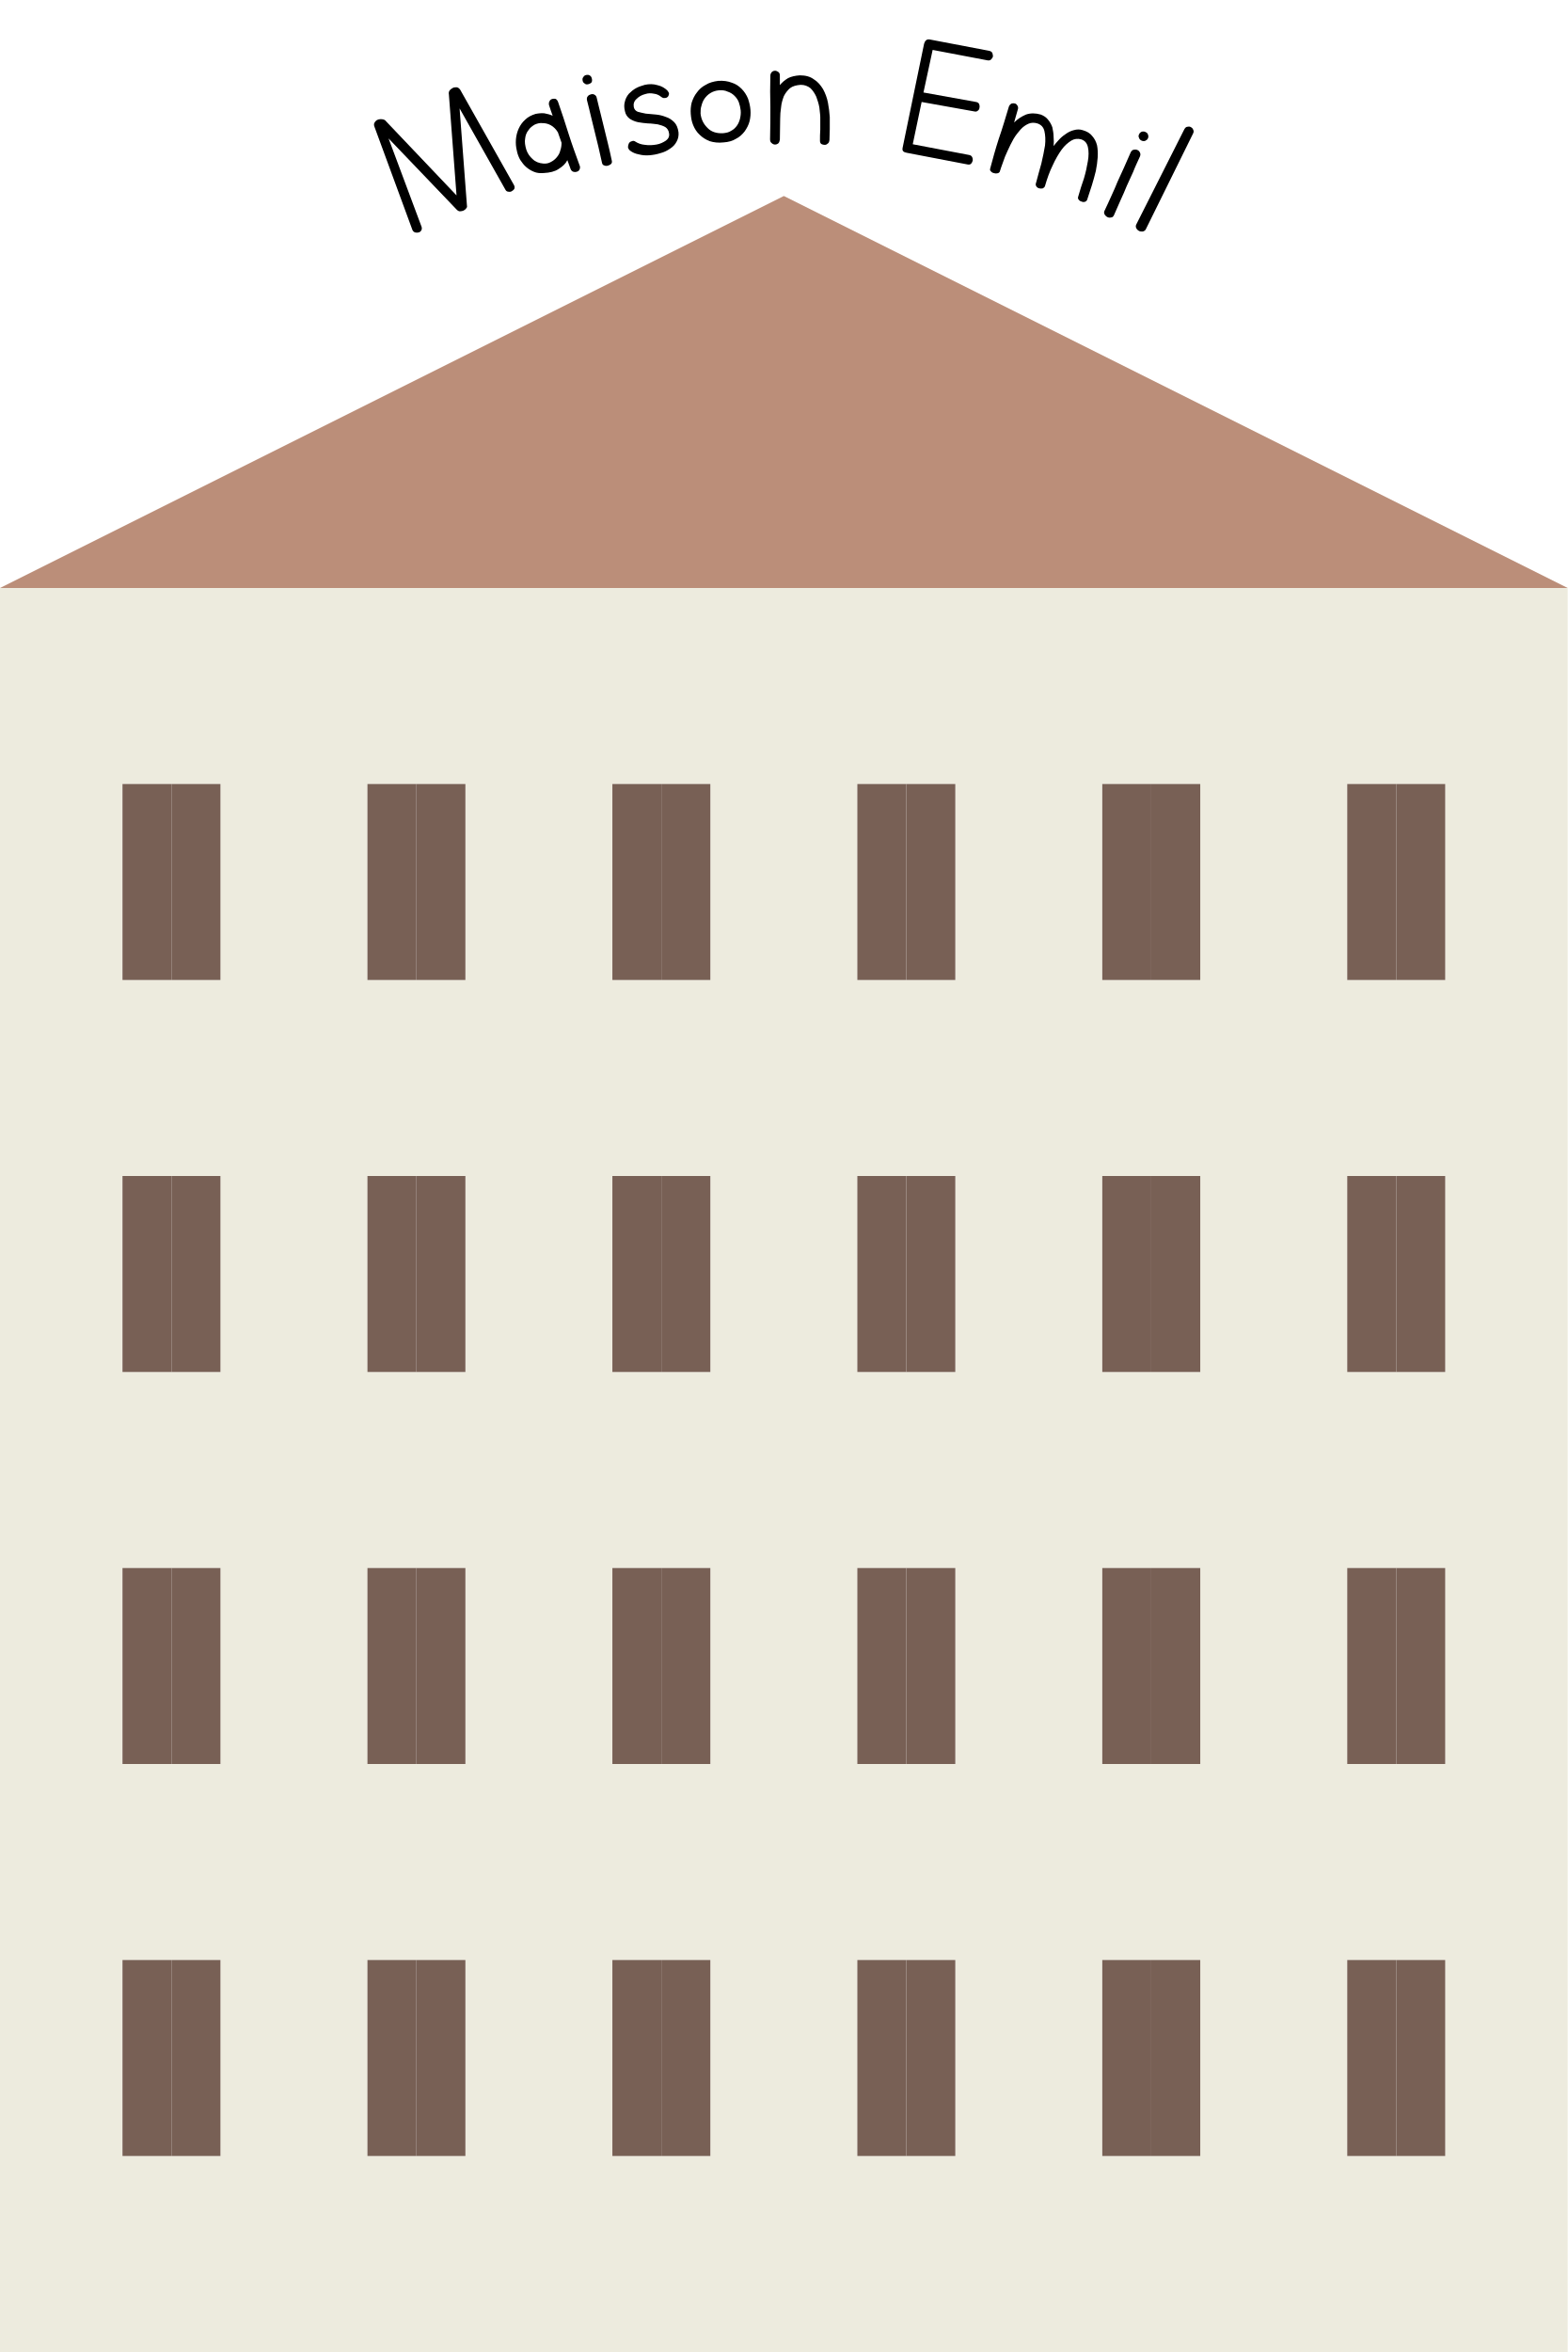
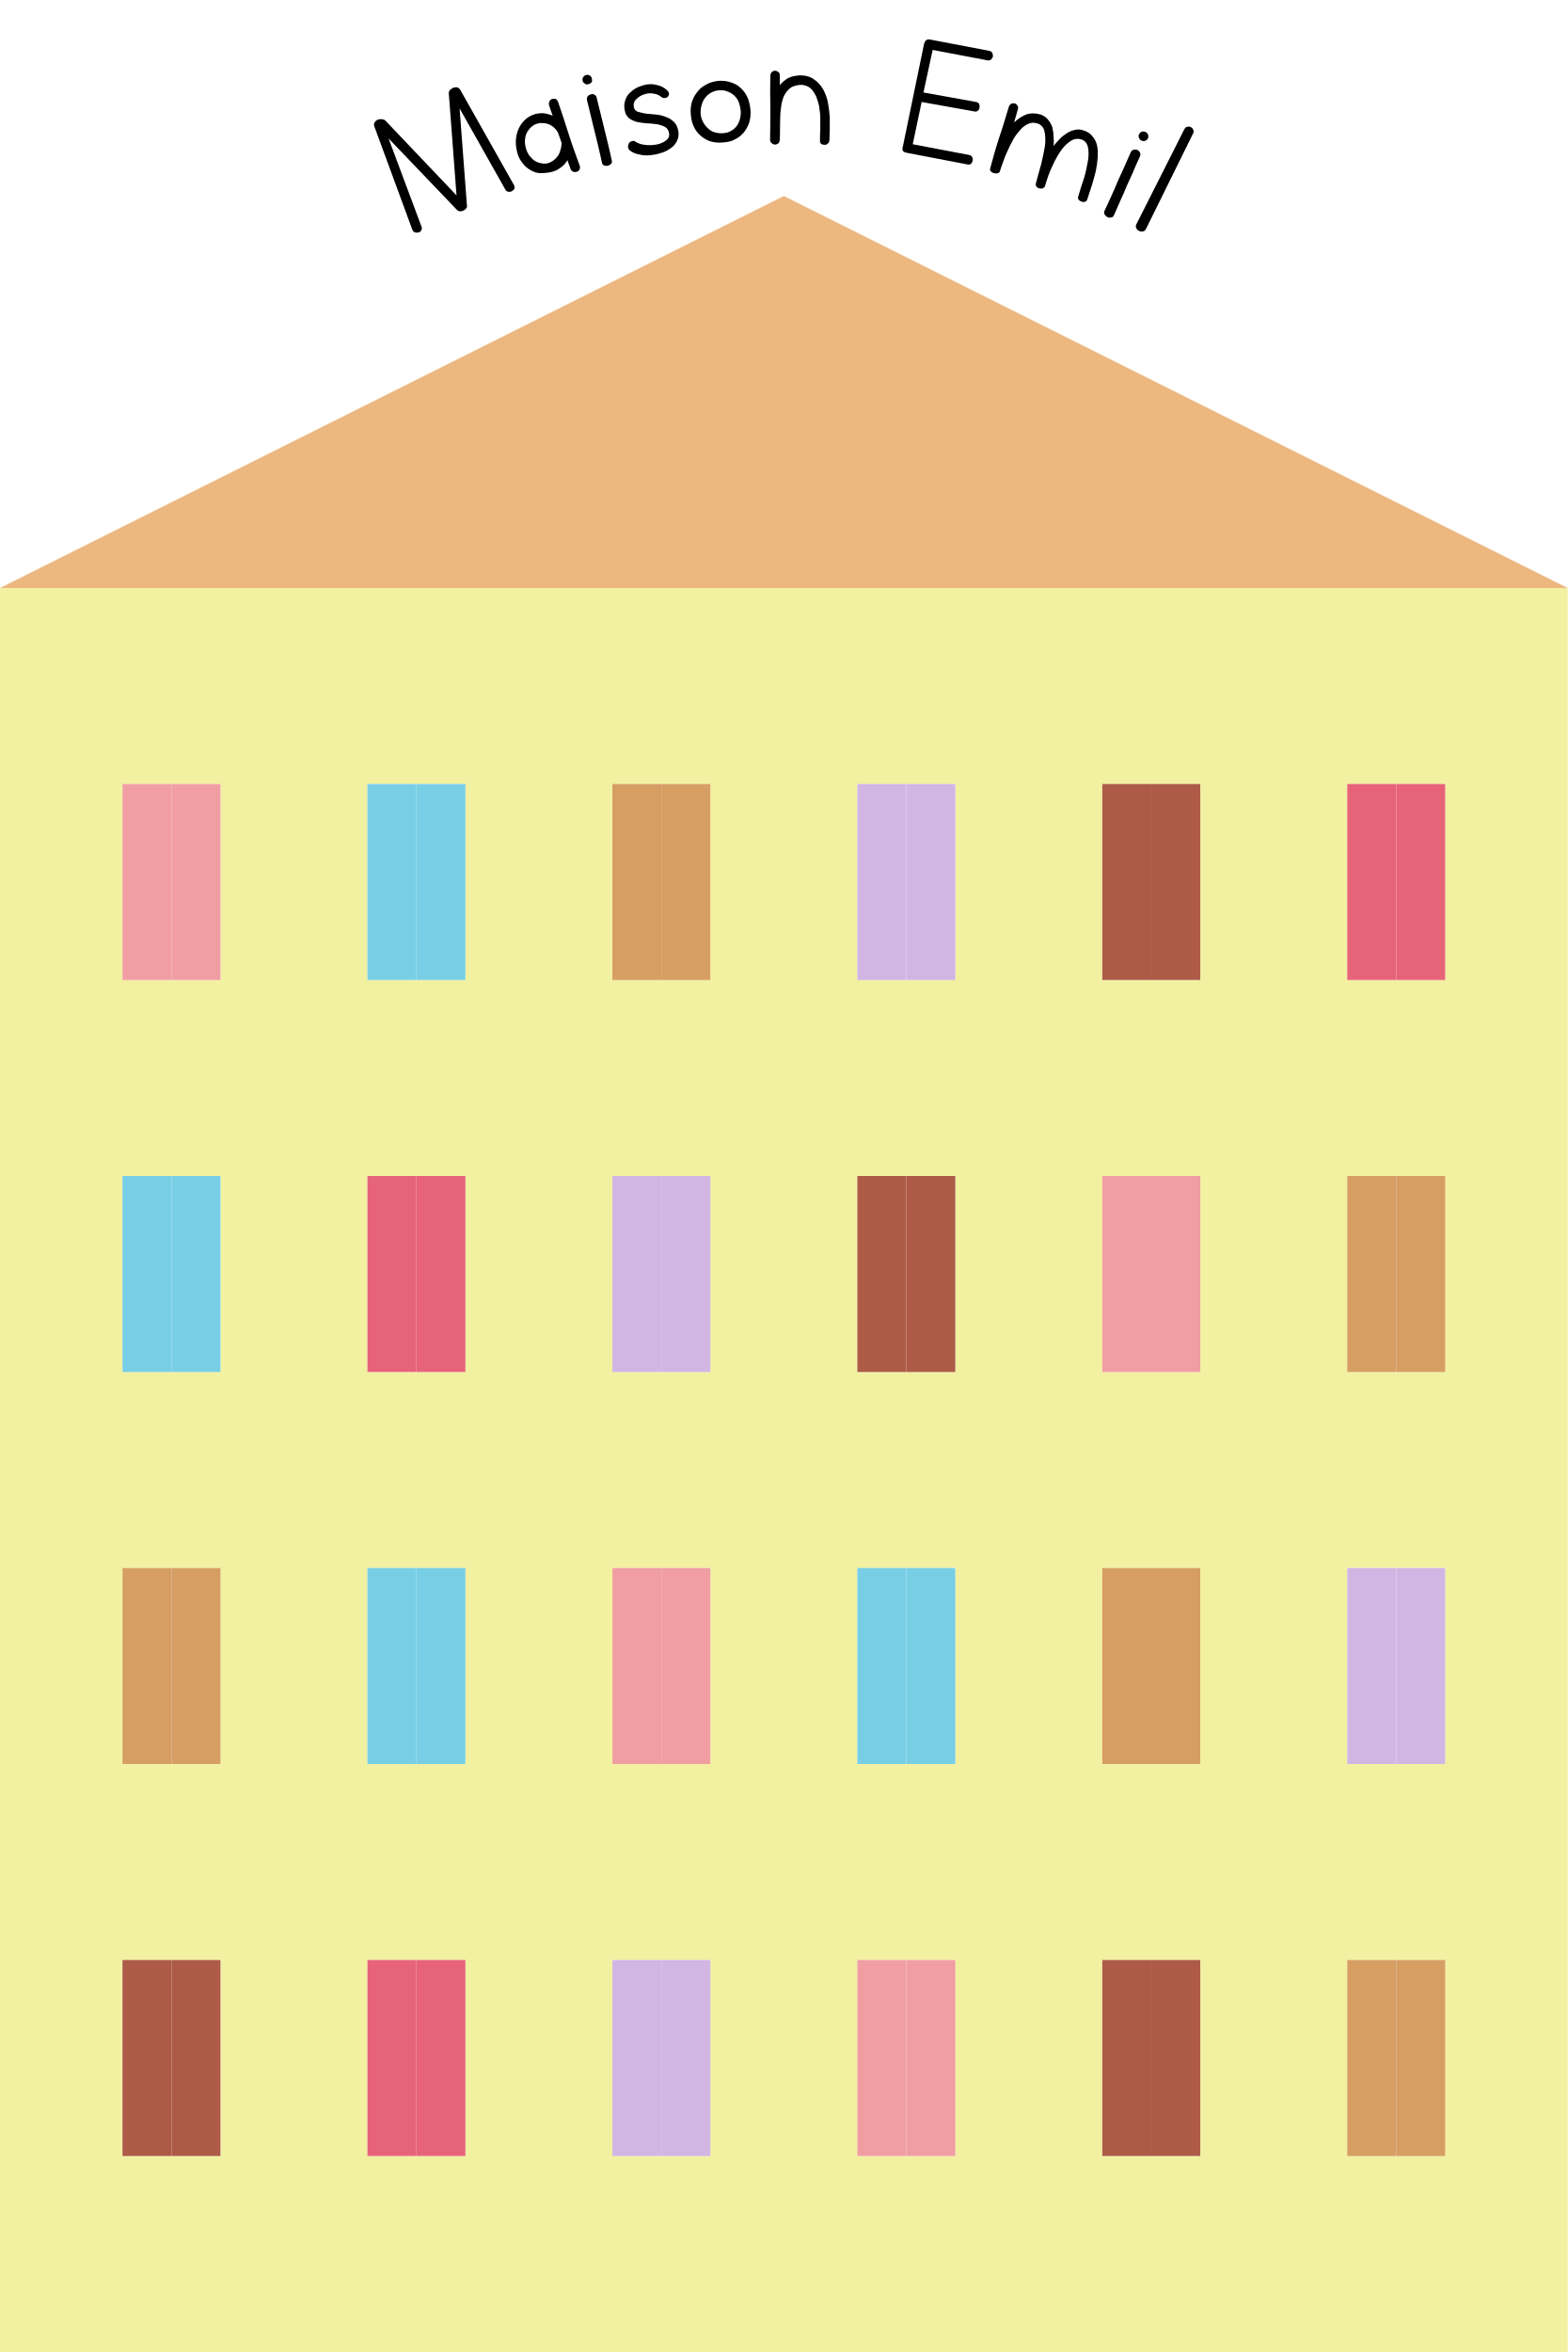
<svg xmlns="http://www.w3.org/2000/svg" width="100%" height="100%" viewBox="0 0 512 768" version="1.1" xml:space="preserve" style="fill-rule:evenodd;clip-rule:evenodd;stroke-linejoin:round;stroke-miterlimit:2;">
-   <path id="facade" d="M512,192L512,768L0,768L0,192L512,192ZM392,640L360,640L360,704L392,704L392,640ZM232,256L200,256L200,320L232,320L232,256ZM232,512L200,512L200,576L232,576L232,512ZM232,384L200,384L200,448L232,448L232,384ZM232,640L200,640L200,704L232,704L232,640ZM152,256L120,256L120,320L152,320L152,256ZM152,512L120,512L120,576L152,576L152,512ZM152,384L120,384L120,448L152,448L152,384ZM152,640L120,640L120,704L152,704L152,640ZM72,256L40,256L40,320L72,320L72,256ZM72,512L40,512L40,576L72,576L72,512ZM72,384L40,384L40,448L72,448L72,384ZM72,640L40,640L40,704L72,704L72,640ZM392,256L360,256L360,320L392,320L392,256ZM392,512L360,512L360,576L392,576L392,512ZM392,384L360,384L360,448L392,448L392,384ZM472,256L440,256L440,320L472,320L472,256ZM472,512L440,512L440,576L472,576L472,512ZM472,384L440,384L440,448L472,448L472,384ZM472,640L440,640L440,704L472,704L472,640ZM312,256L280,256L280,320L312,320L312,256ZM312,512L280,512L280,576L312,576L312,512ZM312,384L280,384L280,448L312,448L312,384ZM312,640L280,640L280,704L312,704L312,640Z" style="fill:#edebde;" />
+   <path id="facade" d="M512,192L512,768L0,768L0,192L512,192ZM392,640L360,640L360,704L392,704L392,640ZM232,256L200,256L200,320L232,320L232,256ZM232,512L200,512L200,576L232,576L232,512ZM232,384L200,384L200,448L232,448L232,384ZM232,640L200,640L200,704L232,704L232,640ZM152,256L120,256L120,320L152,320L152,256ZM152,512L120,512L120,576L152,576L152,512ZM152,384L120,384L120,448L152,448L152,384ZM152,640L120,640L120,704L152,704L152,640ZM72,256L40,256L40,320L72,320L72,256ZM72,512L40,512L40,576L72,576L72,512ZM72,384L40,384L40,448L72,448L72,384ZM72,640L40,640L40,704L72,704L72,640ZM392,256L360,256L360,320L392,320L392,256ZM392,512L360,512L360,576L392,576L392,512ZM392,384L360,384L360,448L392,448L392,384ZM472,256L440,256L440,320L472,320L472,256ZM472,512L440,512L440,576L472,576L472,512ZM472,384L440,384L440,448L472,448L472,384ZM472,640L440,640L440,704L472,704L472,640ZM312,256L280,256L280,320L312,320L312,256ZM312,512L280,512L280,576L312,576L312,512ZM312,384L280,384L280,448L312,448L312,384ZM312,640L280,640L280,704L312,704L312,640Z" style="fill:#f2f0a1;" />
  <g id="windows">
    <g id="floor-1">
      <g id="window-24">
-         <rect id="window-24-l" x="440" y="640" width="16" height="64" style="fill:#786055;" />
-         <rect id="window-24-r" x="456" y="640" width="16" height="64" style="fill:#786055;" />
+         <rect id="window-24-l" x="440" y="640" width="16" height="64" style="fill:#d69e62;" />
+         <rect id="window-24-r" x="456" y="640" width="16" height="64" style="fill:#d69e62;" />
      </g>
      <g id="window-23">
-         <rect id="window-23-l" x="360" y="640" width="16" height="64" style="fill:#786055;" />
-         <rect id="window-23-r" x="376" y="640" width="16" height="64" style="fill:#786055;" />
+         <rect id="window-23-l" x="360" y="640" width="16" height="64" style="fill:#ad5b47;" />
+         <rect id="window-23-r" x="376" y="640" width="16" height="64" style="fill:#ad5b47;" />
      </g>
      <g id="window-22">
-         <rect id="window-22-l" x="280" y="640" width="16" height="64" style="fill:#786055;" />
-         <rect id="window-22-r" x="296" y="640" width="16" height="64" style="fill:#786055;" />
+         <rect id="window-22-l" x="280" y="640" width="16" height="64" style="fill:#f09ea2;" />
+         <rect id="window-22-r" x="296" y="640" width="16" height="64" style="fill:#f09ea2;" />
      </g>
      <g id="window-21">
-         <rect id="window-21-l" x="200" y="640" width="16" height="64" style="fill:#786055;" />
-         <rect id="window-21-r" x="216" y="640" width="16" height="64" style="fill:#786055;" />
+         <rect id="window-21-l" x="200" y="640" width="16" height="64" style="fill:#d1b6e4;" />
+         <rect id="window-21-r" x="216" y="640" width="16" height="64" style="fill:#d1b6e4;" />
      </g>
      <g id="window-20">
-         <rect id="window-20-l" x="120" y="640" width="16" height="64" style="fill:#786055;" />
-         <rect id="window-20-r" x="136" y="640" width="16" height="64" style="fill:#786055;" />
+         <rect id="window-20-l" x="120" y="640" width="16" height="64" style="fill:#e76478;" />
+         <rect id="window-20-r" x="136" y="640" width="16" height="64" style="fill:#e76478;" />
      </g>
      <g id="window-19">
-         <rect id="window-19-l" x="40" y="640" width="16" height="64" style="fill:#786055;" />
-         <rect id="window-19-r" x="56" y="640" width="16" height="64" style="fill:#786055;" />
+         <rect id="window-19-l" x="40" y="640" width="16" height="64" style="fill:#ad5b47;" />
+         <rect id="window-19-r" x="56" y="640" width="16" height="64" style="fill:#ad5b47;" />
      </g>
    </g>
    <g id="floor-2">
      <g id="window-18">
-         <rect id="window-18-l" x="440" y="512" width="16" height="64" style="fill:#786055;" />
-         <rect id="window-18-r" x="456" y="512" width="16" height="64" style="fill:#786055;" />
+         <rect id="window-18-l" x="440" y="512" width="16" height="64" style="fill:#d1b6e4;" />
+         <rect id="window-18-r" x="456" y="512" width="16" height="64" style="fill:#d1b6e4;" />
      </g>
      <g id="window-17">
-         <rect id="window-17-l" x="360" y="512" width="16" height="64" style="fill:#786055;" />
-         <rect id="window-17-r" x="376" y="512" width="16" height="64" style="fill:#786055;" />
+         <rect id="window-17-l" x="360" y="512" width="16" height="64" style="fill:#d69e62;" />
+         <rect id="window-17-r" x="376" y="512" width="16" height="64" style="fill:#d69e62;" />
      </g>
      <g id="window-16">
-         <rect id="window-16-l" x="280" y="512" width="16" height="64" style="fill:#786055;" />
-         <rect id="window-16-r" x="296" y="512" width="16" height="64" style="fill:#786055;" />
+         <rect id="window-16-l" x="280" y="512" width="16" height="64" style="fill:#78cfe5;" />
+         <rect id="window-16-r" x="296" y="512" width="16" height="64" style="fill:#78cfe5;" />
      </g>
      <g id="window-15">
-         <rect id="window-15-l" x="200" y="512" width="16" height="64" style="fill:#786055;" />
-         <rect id="window-15-r" x="216" y="512" width="16" height="64" style="fill:#786055;" />
+         <rect id="window-15-l" x="200" y="512" width="16" height="64" style="fill:#f09ea2;" />
+         <rect id="window-15-r" x="216" y="512" width="16" height="64" style="fill:#f09ea2;" />
      </g>
      <g id="window-14">
-         <rect id="window-14-l" x="120" y="512" width="16" height="64" style="fill:#786055;" />
-         <rect id="window-14-r" x="136" y="512" width="16" height="64" style="fill:#786055;" />
+         <rect id="window-14-l" x="120" y="512" width="16" height="64" style="fill:#78cfe5;" />
+         <rect id="window-14-r" x="136" y="512" width="16" height="64" style="fill:#78cfe5;" />
      </g>
      <g id="window-13">
-         <rect id="window-13-l" x="40" y="512" width="16" height="64" style="fill:#786055;" />
-         <rect id="window-13-r" x="56" y="512" width="16" height="64" style="fill:#786055;" />
+         <rect id="window-13-l" x="40" y="512" width="16" height="64" style="fill:#d69e62;" />
+         <rect id="window-13-r" x="56" y="512" width="16" height="64" style="fill:#d69e62;" />
      </g>
    </g>
    <g id="floor-3">
      <g id="window-12">
-         <rect id="window-12-l" x="440" y="384" width="16" height="64" style="fill:#786055;" />
-         <rect id="window-12-r" x="456" y="384" width="16" height="64" style="fill:#786055;" />
+         <rect id="window-12-l" x="440" y="384" width="16" height="64" style="fill:#d69e62;" />
+         <rect id="window-12-r" x="456" y="384" width="16" height="64" style="fill:#d69e62;" />
      </g>
      <g id="window-11">
-         <rect id="window-11-l" x="360" y="384" width="16" height="64" style="fill:#786055;" />
-         <rect id="window-11-r" x="376" y="384" width="16" height="64" style="fill:#786055;" />
+         <rect id="window-11-l" x="360" y="384" width="16" height="64" style="fill:#f09ea2;" />
+         <rect id="window-11-r" x="376" y="384" width="16" height="64" style="fill:#f09ea2;" />
      </g>
      <g id="window-10">
-         <rect id="window-10-l" x="280" y="384" width="16" height="64" style="fill:#786055;" />
-         <rect id="window-10-r" x="296" y="384" width="16" height="64" style="fill:#786055;" />
+         <rect id="window-10-l" x="280" y="384" width="16" height="64" style="fill:#ad5b47;" />
+         <rect id="window-10-r" x="296" y="384" width="16" height="64" style="fill:#ad5b47;" />
      </g>
      <g id="window-9">
-         <rect id="window-9-l" x="200" y="384" width="16" height="64" style="fill:#786055;" />
-         <rect id="window-9-r" x="216" y="384" width="16" height="64" style="fill:#786055;" />
+         <rect id="window-9-l" x="200" y="384" width="16" height="64" style="fill:#d1b6e4;" />
+         <rect id="window-9-r" x="216" y="384" width="16" height="64" style="fill:#d1b6e4;" />
      </g>
      <g id="window-8">
-         <rect id="window-8-l" x="120" y="384" width="16" height="64" style="fill:#786055;" />
-         <rect id="window-8-r" x="136" y="384" width="16" height="64" style="fill:#786055;" />
+         <rect id="window-8-l" x="120" y="384" width="16" height="64" style="fill:#e76478;" />
+         <rect id="window-8-r" x="136" y="384" width="16" height="64" style="fill:#e76478;" />
      </g>
      <g id="window-7">
-         <rect id="window-7-l" x="40" y="384" width="16" height="64" style="fill:#786055;" />
-         <rect id="window-7-r" x="56" y="384" width="16" height="64" style="fill:#786055;" />
+         <rect id="window-7-l" x="40" y="384" width="16" height="64" style="fill:#78cfe5;" />
+         <rect id="window-7-r" x="56" y="384" width="16" height="64" style="fill:#78cfe5;" />
      </g>
    </g>
    <g id="floor-4">
      <g id="window-6">
-         <rect id="window-6-l" x="440" y="256" width="16" height="64" style="fill:#786055;" />
-         <rect id="window-6-r" x="456" y="256" width="16" height="64" style="fill:#786055;" />
+         <rect id="window-6-l" x="440" y="256" width="16" height="64" style="fill:#e76478;" />
+         <rect id="window-6-r" x="456" y="256" width="16" height="64" style="fill:#e76478;" />
      </g>
      <g id="window-5">
-         <rect id="window-5-l" x="360" y="256" width="16" height="64" style="fill:#786055;" />
-         <rect id="window-5-r" x="376" y="256" width="16" height="64" style="fill:#786055;" />
+         <rect id="window-5-l" x="360" y="256" width="16" height="64" style="fill:#ad5b47;" />
+         <rect id="window-5-r" x="376" y="256" width="16" height="64" style="fill:#ad5b47;" />
      </g>
      <g id="window-4">
-         <rect id="window-4-l" x="280" y="256" width="16" height="64" style="fill:#786055;" />
-         <rect id="window-4-r" x="296" y="256" width="16" height="64" style="fill:#786055;" />
+         <rect id="window-4-l" x="280" y="256" width="16" height="64" style="fill:#d1b6e4;" />
+         <rect id="window-4-r" x="296" y="256" width="16" height="64" style="fill:#d1b6e4;" />
      </g>
      <g id="window-3">
-         <rect id="window-3-l" x="200" y="256" width="16" height="64" style="fill:#786055;" />
-         <rect id="window-3-r" x="216" y="256" width="16" height="64" style="fill:#786055;" />
+         <rect id="window-3-l" x="200" y="256" width="16" height="64" style="fill:#d69e62;" />
+         <rect id="window-3-r" x="216" y="256" width="16" height="64" style="fill:#d69e62;" />
      </g>
      <g id="window-2">
-         <rect id="window-2-l" x="120" y="256" width="16" height="64" style="fill:#786055;" />
-         <rect id="window-2-r" x="136" y="256" width="16" height="64" style="fill:#786055;" />
+         <rect id="window-2-l" x="120" y="256" width="16" height="64" style="fill:#78cfe5;" />
+         <rect id="window-2-r" x="136" y="256" width="16" height="64" style="fill:#78cfe5;" />
      </g>
      <g id="window-1">
-         <rect id="window-1-l" x="40" y="256" width="16" height="64" style="fill:#786055;" />
-         <rect id="window-1-r" x="56" y="256" width="16" height="64" style="fill:#786055;" />
+         <rect id="window-1-l" x="40" y="256" width="16" height="64" style="fill:#f09ea2;" />
+         <rect id="window-1-r" x="56" y="256" width="16" height="64" style="fill:#f09ea2;" />
      </g>
    </g>
  </g>
-   <path id="roof" d="M0,192L512,192L256,64L0,192Z" style="fill:#bb8e79;" />
+   <path id="roof" d="M0,192L512,192L256,64L0,192Z" style="fill:#edb880;" />
  <g>
    <path d="M150.1,35.4L152.5,67.1C152.6,67.5 152.5,67.8 152.2,68.1C152,68.4 151.7,68.6 151.3,68.8C151,68.9 150.6,69 150.2,69C149.9,69 149.5,68.8 149.3,68.6L126.9,45.2L137.7,74.1C137.8,74.5 137.8,74.9 137.6,75.2C137.4,75.6 137.1,75.8 136.7,75.9C136.3,76 136,76 135.6,75.9C135.2,75.8 134.9,75.5 134.7,75.1L122.3,41.4C122.1,40.9 122.1,40.4 122.3,40.1C122.5,39.7 122.8,39.4 123.1,39.2C123.5,39 123.9,38.9 124.4,38.9C124.9,38.9 125.3,39 125.7,39.2L149.1,63.8L146.6,30.8C146.5,30.4 146.6,29.9 146.8,29.6C147.1,29.2 147.5,28.9 147.9,28.7C148.3,28.5 148.8,28.5 149.2,28.5C149.7,28.6 150,28.9 150.3,29.3L167.9,60.5C168.1,60.9 168.1,61.3 168,61.6C167.8,62 167.5,62.2 167.2,62.4C166.9,62.6 166.5,62.7 166.1,62.6C165.7,62.6 165.3,62.4 165.1,62L150.1,35.4Z" style="fill-rule:nonzero;" />
    <path d="M179.3,34.3C179.2,33.7 179.3,33.3 179.5,33C179.7,32.6 180,32.4 180.4,32.3C180.8,32.2 181.1,32.2 181.5,32.3C181.8,32.5 182.1,32.8 182.3,33.4C183.5,36.8 184.6,40.2 185.7,43.7C186.8,47.2 188.1,50.7 189.4,54.3C189.5,54.8 189.4,55.1 189.2,55.5C189,55.8 188.7,56 188.3,56.1C188,56.2 187.6,56.2 187.3,56.1C186.9,56 186.6,55.7 186.4,55.3L185.3,52.3C184.7,53.5 183.7,54.4 182.4,55.2C181.2,56 179.6,56.4 177.6,56.5C176.4,56.6 175.3,56.5 174.4,56.1C173.4,55.7 172.6,55.2 171.8,54.5C171.1,53.9 170.5,53.1 169.9,52.2C169.4,51.3 169,50.3 168.8,49.2C168.5,48 168.4,46.8 168.5,45.5C168.6,44.3 168.9,43.1 169.4,42C169.9,40.9 170.6,39.9 171.5,39.1C172.4,38.2 173.6,37.6 174.9,37.2C175.9,37 176.9,36.9 177.8,37C178.8,37.2 179.7,37.4 180.5,37.8C180.3,37.3 180.1,36.7 179.9,36.1C179.7,35.5 179.5,34.9 179.3,34.3ZM177.4,53.4C178.4,53.5 179.2,53.3 179.9,52.9C180.7,52.5 181.3,52 181.8,51.4C182.4,50.7 182.8,50 183,49.1C183.3,48.3 183.4,47.4 183.4,46.6L182.2,43.2C181.6,42.2 180.8,41.4 179.9,40.9C179,40.4 178.1,40.2 177.2,40.2C176.3,40.1 175.5,40.3 174.6,40.7C173.8,41.2 173.1,41.7 172.6,42.5C172,43.2 171.6,44.2 171.5,45.3C171.3,46.3 171.5,47.6 171.9,48.9C172.3,50.1 173,51.1 173.9,51.9C174.8,52.8 176,53.3 177.4,53.4Z" style="fill-rule:nonzero;" />
    <path d="M190.3,26.4C190.2,25.9 190.2,25.5 190.5,25.2C190.7,24.8 191,24.6 191.4,24.5C191.9,24.4 192.3,24.4 192.7,24.7C193,24.9 193.2,25.2 193.3,25.7C193.4,26.1 193.4,26.5 193.2,26.9C192.9,27.2 192.6,27.4 192.1,27.5C191.7,27.6 191.3,27.6 191,27.3C190.6,27.1 190.4,26.8 190.3,26.4ZM191.7,32.7C191.6,32.1 191.7,31.7 192,31.4C192.2,31.1 192.6,30.9 193,30.8C193.4,30.7 193.8,30.7 194.1,30.9C194.5,31.1 194.8,31.4 194.9,32C195.3,33.8 195.8,35.6 196.2,37.3C196.6,38.9 197,40.6 197.4,42.2C197.8,43.8 198.2,45.4 198.6,47.1C199,48.7 199.4,50.5 199.8,52.4C199.9,52.8 199.9,53.2 199.6,53.5C199.3,53.8 198.9,54 198.5,54.1C198.1,54.2 197.7,54.2 197.3,54C196.9,53.9 196.7,53.6 196.6,53.1C196.2,51.2 195.8,49.5 195.4,47.8C195,46.2 194.6,44.5 194.2,42.9C193.8,41.3 193.4,39.6 193,38C192.6,36.3 192.2,34.6 191.7,32.7Z" style="fill-rule:nonzero;" />
    <path d="M207.6,46.3C208.4,46.8 209.4,47.2 210.7,47.3C211.9,47.5 213.2,47.4 214.4,47.2C215.6,47 216.6,46.5 217.5,45.9C218.3,45.3 218.7,44.5 218.5,43.5C218.4,42.6 217.9,41.9 217.3,41.5C216.6,41.1 215.7,40.8 214.8,40.6C213.8,40.5 212.7,40.3 211.6,40.3C210.5,40.2 209.4,40.1 208.4,39.9C207.4,39.7 206.5,39.3 205.7,38.8C204.9,38.2 204.3,37.4 204.1,36.3C203.8,35.1 203.8,34.1 204.1,33.1C204.3,32.2 204.8,31.3 205.4,30.6C206.1,29.9 206.8,29.3 207.7,28.8C208.6,28.3 209.6,28 210.6,27.7C212,27.4 213.4,27.4 214.7,27.8C216.1,28.1 217.2,28.8 218,29.6C218.3,30 218.5,30.3 218.5,30.7C218.4,31.1 218.3,31.4 218.1,31.6C217.8,31.9 217.5,32 217.1,32C216.7,32.1 216.3,31.9 215.9,31.6C215.3,31.1 214.5,30.7 213.6,30.6C212.6,30.4 211.7,30.4 210.8,30.7C209.6,31 208.7,31.5 207.9,32.3C207.1,33 206.8,33.9 207,35C207.2,35.8 207.6,36.2 208.3,36.5C209,36.7 209.9,36.9 210.9,37.1C211.9,37.2 213,37.3 214.2,37.4C215.4,37.5 216.5,37.8 217.5,38.2C218.5,38.5 219.4,39.1 220.2,39.9C220.9,40.6 221.4,41.7 221.6,43.2C221.7,44.3 221.5,45.3 221,46.2C220.5,47.2 219.8,47.9 218.9,48.5C217.9,49.2 216.9,49.7 215.7,50C214.5,50.4 213.3,50.6 212.1,50.7C210.9,50.8 209.7,50.7 208.6,50.4C207.5,50.2 206.6,49.8 205.8,49.2C205.4,48.9 205.2,48.5 205.1,48.1C205.1,47.6 205.2,47.2 205.4,46.8C205.6,46.4 206,46.2 206.4,46.1C206.8,45.9 207.2,46 207.6,46.3Z" style="fill-rule:nonzero;" />
    <path d="M236.3,46.5C234.6,46.7 233.1,46.5 231.8,46.1C230.5,45.6 229.4,44.9 228.5,44C227.6,43.2 226.9,42.1 226.4,40.9C225.9,39.7 225.7,38.5 225.6,37.2C225.5,36 225.6,34.7 225.9,33.5C226.3,32.3 226.8,31.2 227.6,30.2C228.3,29.2 229.3,28.3 230.5,27.7C231.6,27 233,26.6 234.6,26.4C236.3,26.3 237.7,26.5 239,27C240.3,27.4 241.3,28.1 242.2,29C243.1,29.9 243.8,31 244.3,32.2C244.7,33.4 245,34.6 245.1,35.9C245.2,37.1 245.1,38.4 244.8,39.6C244.5,40.8 243.9,41.9 243.2,42.9C242.5,43.8 241.6,44.7 240.4,45.3C239.3,46 237.9,46.4 236.3,46.5ZM236.1,43.5C237.2,43.4 238.1,43.2 238.8,42.7C239.6,42.3 240.2,41.7 240.7,41C241.2,40.3 241.5,39.5 241.7,38.7C241.9,37.8 242,36.9 241.9,36C241.8,35.1 241.6,34.3 241.3,33.4C241,32.6 240.5,31.9 239.9,31.3C239.2,30.6 238.5,30.2 237.6,29.9C236.8,29.5 235.8,29.4 234.7,29.5C233.7,29.6 232.8,29.9 232,30.4C231.2,30.9 230.6,31.5 230.1,32.2C229.6,32.9 229.3,33.7 229.1,34.5C228.8,35.4 228.8,36.2 228.8,37.1C229,38.9 229.7,40.4 231,41.7C232.2,43 233.9,43.6 236.1,43.5Z" style="fill-rule:nonzero;" />
    <path d="M254.7,45.6C254.6,46.1 254.5,46.5 254.2,46.8C253.8,47.1 253.5,47.2 253.1,47.2C252.7,47.2 252.3,47 252,46.7C251.7,46.5 251.5,46.1 251.5,45.5C251.6,41.8 251.6,38.3 251.6,34.9C251.5,31.5 251.5,28.1 251.6,24.7C251.6,24.2 251.8,23.8 252.1,23.5C252.4,23.2 252.8,23.1 253.2,23.1C253.5,23.1 253.9,23.3 254.2,23.5C254.6,23.8 254.7,24.2 254.7,24.7L254.7,27.8C255.5,26.8 256.4,26.1 257.4,25.5C258.4,25 259.7,24.7 261.2,24.6C263.1,24.6 264.6,25 265.8,25.9C267.1,26.7 268,27.8 268.8,29.1C269.5,30.4 270.1,31.9 270.4,33.5C270.7,35.1 270.9,36.7 271,38.2C271,39.6 271,40.9 271,42.2C271,43.5 270.9,44.7 270.9,45.7C270.8,46.3 270.7,46.7 270.3,46.9C270,47.2 269.7,47.3 269.3,47.3C268.9,47.3 268.6,47.2 268.2,47C267.9,46.7 267.8,46.4 267.8,45.9C267.8,44.8 267.8,43.6 267.9,42.3C267.9,41 267.9,39.6 267.9,38.3C267.9,37.4 267.7,36.3 267.6,35.1C267.4,33.9 267,32.7 266.6,31.6C266.1,30.5 265.5,29.6 264.7,28.8C263.8,28.1 262.8,27.7 261.5,27.7C260.1,27.8 258.9,28.1 258,28.8C257.2,29.5 256.5,30.4 256,31.4C255.6,32.5 255.2,33.7 255.1,35C254.9,36.3 254.8,37.5 254.8,38.8L254.7,45.6Z" style="fill-rule:nonzero;" />
    <path d="M296.2,49.9C295.7,49.8 295.3,49.7 295,49.4C294.7,49.1 294.7,48.7 294.8,48.2L301.8,14.3C301.9,13.9 302.1,13.5 302.4,13.2C302.7,12.9 303.1,12.8 303.7,12.9L323.1,16.6C323.5,16.7 323.9,16.9 324.1,17.3C324.2,17.7 324.3,18 324.3,18.4C324.2,18.8 324,19.1 323.7,19.4C323.4,19.7 323,19.8 322.5,19.7L304.6,16.3L301.6,30.2L318.8,33.3C319.3,33.4 319.6,33.6 319.8,34C319.9,34.4 320,34.7 319.9,35.1C319.9,35.5 319.7,35.9 319.4,36.1C319.1,36.4 318.7,36.5 318.3,36.4L301,33.3L298.1,47.1L316.5,50.6C317,50.7 317.3,50.9 317.5,51.3C317.7,51.7 317.7,52 317.7,52.4C317.6,52.8 317.4,53.2 317.1,53.5C316.9,53.7 316.5,53.8 316,53.7L296.2,49.9Z" style="fill-rule:nonzero;" />
    <path d="M331.2,40C332.4,38.8 333.7,38 335.1,37.4C336.6,36.9 338.1,36.9 339.9,37.4C340.9,37.8 341.7,38.3 342.3,39.1C342.9,39.8 343.4,40.7 343.7,41.6C343.9,42.6 344.1,43.6 344.1,44.7C344.2,45.7 344.2,46.8 344.1,47.7C344.5,47.2 345,46.5 345.7,45.8C346.4,45 347.1,44.4 348,43.8C348.8,43.2 349.8,42.7 350.7,42.5C351.7,42.2 352.7,42.2 353.6,42.5C355,42.9 356,43.5 356.7,44.4C357.5,45.3 358,46.3 358.3,47.5C358.5,48.6 358.6,49.9 358.5,51.4C358.4,52.8 358.2,54.3 357.9,55.8C357.5,57.4 357.1,58.9 356.6,60.5C356.1,62 355.6,63.6 355.1,65.1C355,65.5 354.7,65.8 354.3,65.9C354,66 353.6,66 353.2,65.8C352.8,65.7 352.5,65.5 352.3,65.2C352,64.9 352,64.5 352.2,64C352.7,62.2 353.3,60.3 354,58.3C354.6,56.3 355,54.4 355.3,52.6C355.6,50.9 355.6,49.3 355.3,48C355,46.7 354.3,45.9 353.1,45.5C352,45.2 350.9,45.3 349.9,45.9C348.8,46.6 347.7,47.5 346.7,48.9C345.7,50.3 344.7,52 343.8,54C342.8,56 342,58.3 341.3,60.7C341.2,61.1 340.9,61.3 340.6,61.5C340.2,61.6 339.8,61.6 339.4,61.5C339,61.4 338.7,61.2 338.5,60.9C338.2,60.5 338.2,60.1 338.4,59.6C338.9,57.6 339.5,55.6 340.1,53.4C340.6,51.3 341,49.3 341.3,47.5C341.5,45.7 341.4,44.1 341.1,42.8C340.8,41.5 340,40.7 338.8,40.3C337.8,40 336.8,40 335.9,40.4C335,40.8 334.1,41.4 333.3,42.3C332.5,43.2 331.7,44.2 331,45.4C330.3,46.6 329.7,47.9 329.1,49.2C328.5,50.4 328,51.7 327.6,52.9C327.1,54.2 326.8,55.2 326.5,56.1C326.3,56.4 326,56.6 325.6,56.6C325.2,56.7 324.9,56.6 324.5,56.5C324.1,56.4 323.8,56.2 323.6,55.9C323.3,55.7 323.3,55.4 323.4,55C324.2,52 325.1,48.7 326.2,45.3C327.4,41.9 328.4,38.4 329.5,34.8C329.7,34.3 330,34 330.4,33.8C330.8,33.7 331.1,33.7 331.5,33.8C331.9,33.9 332.1,34.2 332.3,34.5C332.5,34.8 332.6,35.3 332.4,35.8L331.2,40Z" style="fill-rule:nonzero;" />
    <path d="M372,43.9C372.2,43.4 372.5,43.2 372.9,43C373.3,42.9 373.7,42.9 374.1,43.1C374.5,43.3 374.8,43.5 374.9,43.9C375.1,44.3 375.1,44.8 374.9,45.2C374.7,45.6 374.4,45.8 374,46C373.6,46.1 373.2,46.1 372.8,45.9C372.4,45.7 372.1,45.4 372,45C371.8,44.6 371.8,44.3 372,43.9ZM369.3,49.7C369.6,49.2 369.9,48.9 370.3,48.9C370.7,48.8 371.1,48.8 371.5,49C371.8,49.1 372.1,49.4 372.3,49.8C372.5,50.2 372.5,50.6 372.3,51.1C371.5,52.9 370.7,54.5 370.1,56.1C369.4,57.6 368.7,59.2 368,60.7C367.4,62.2 366.7,63.8 366,65.3C365.3,66.9 364.6,68.5 363.8,70.3C363.6,70.7 363.3,71 362.9,71C362.5,71.1 362.1,71.1 361.7,70.9C361.3,70.7 361,70.4 360.8,70.1C360.6,69.7 360.5,69.3 360.7,68.9C361.5,67.2 362.3,65.5 363,63.9C363.7,62.4 364.4,60.8 365,59.3C365.7,57.8 366.4,56.3 367.1,54.7C367.8,53.1 368.5,51.5 369.3,49.7Z" style="fill-rule:nonzero;" />
    <path d="M386.8,42.2C387.1,41.7 387.4,41.4 387.8,41.4C388.2,41.3 388.6,41.3 388.9,41.5C389.3,41.7 389.6,42 389.7,42.4C389.9,42.7 389.9,43.2 389.6,43.7L374.2,74.9C374,75.3 373.6,75.5 373.2,75.6C372.7,75.6 372.3,75.6 372,75.4C371.6,75.2 371.3,74.9 371.1,74.5C370.9,74.1 370.9,73.7 371.1,73.3L386.8,42.2Z" style="fill-rule:nonzero;" />
  </g>
</svg>
